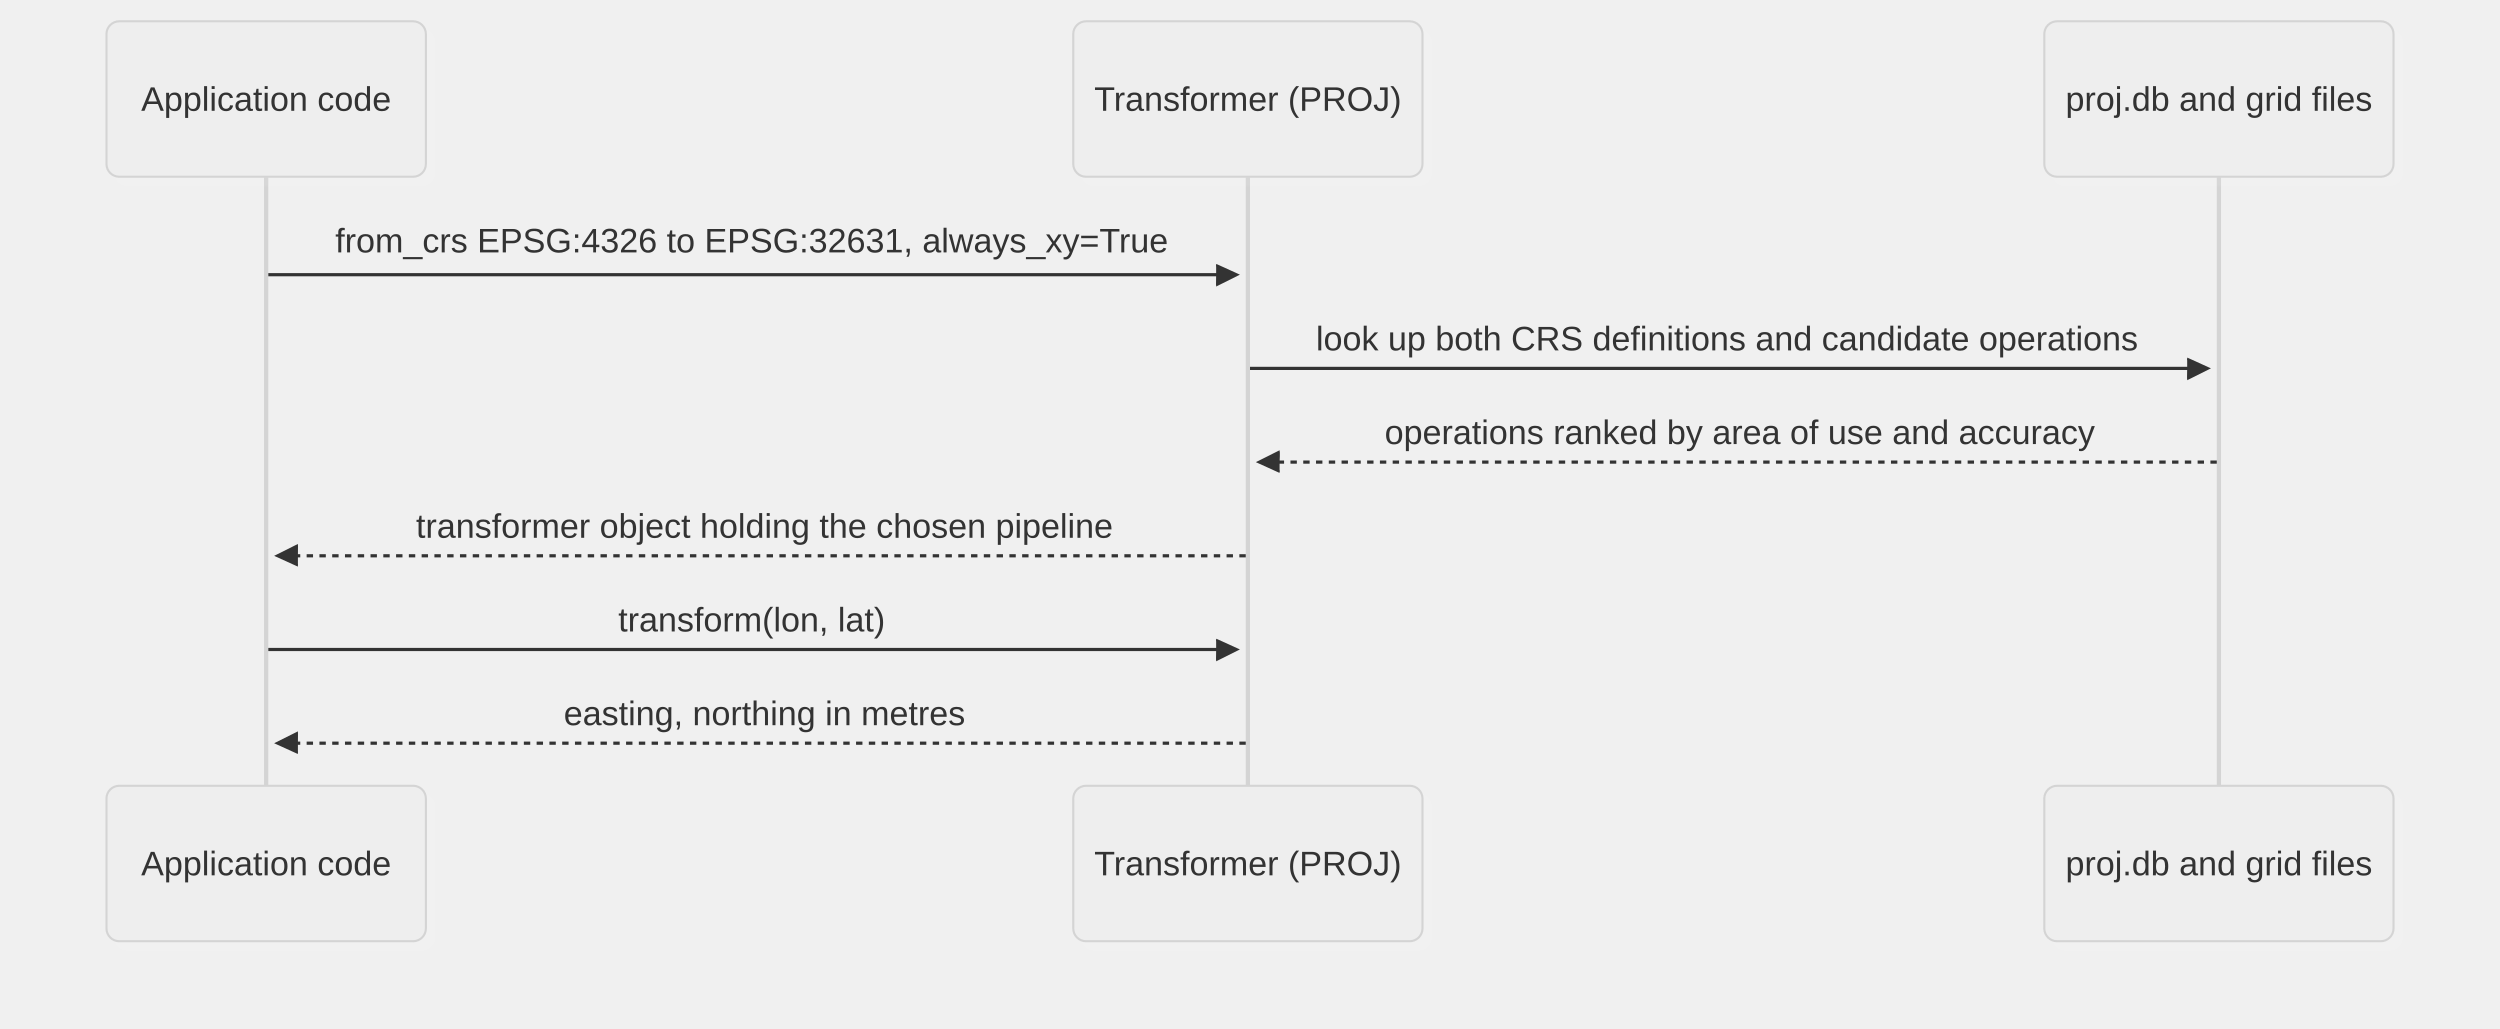
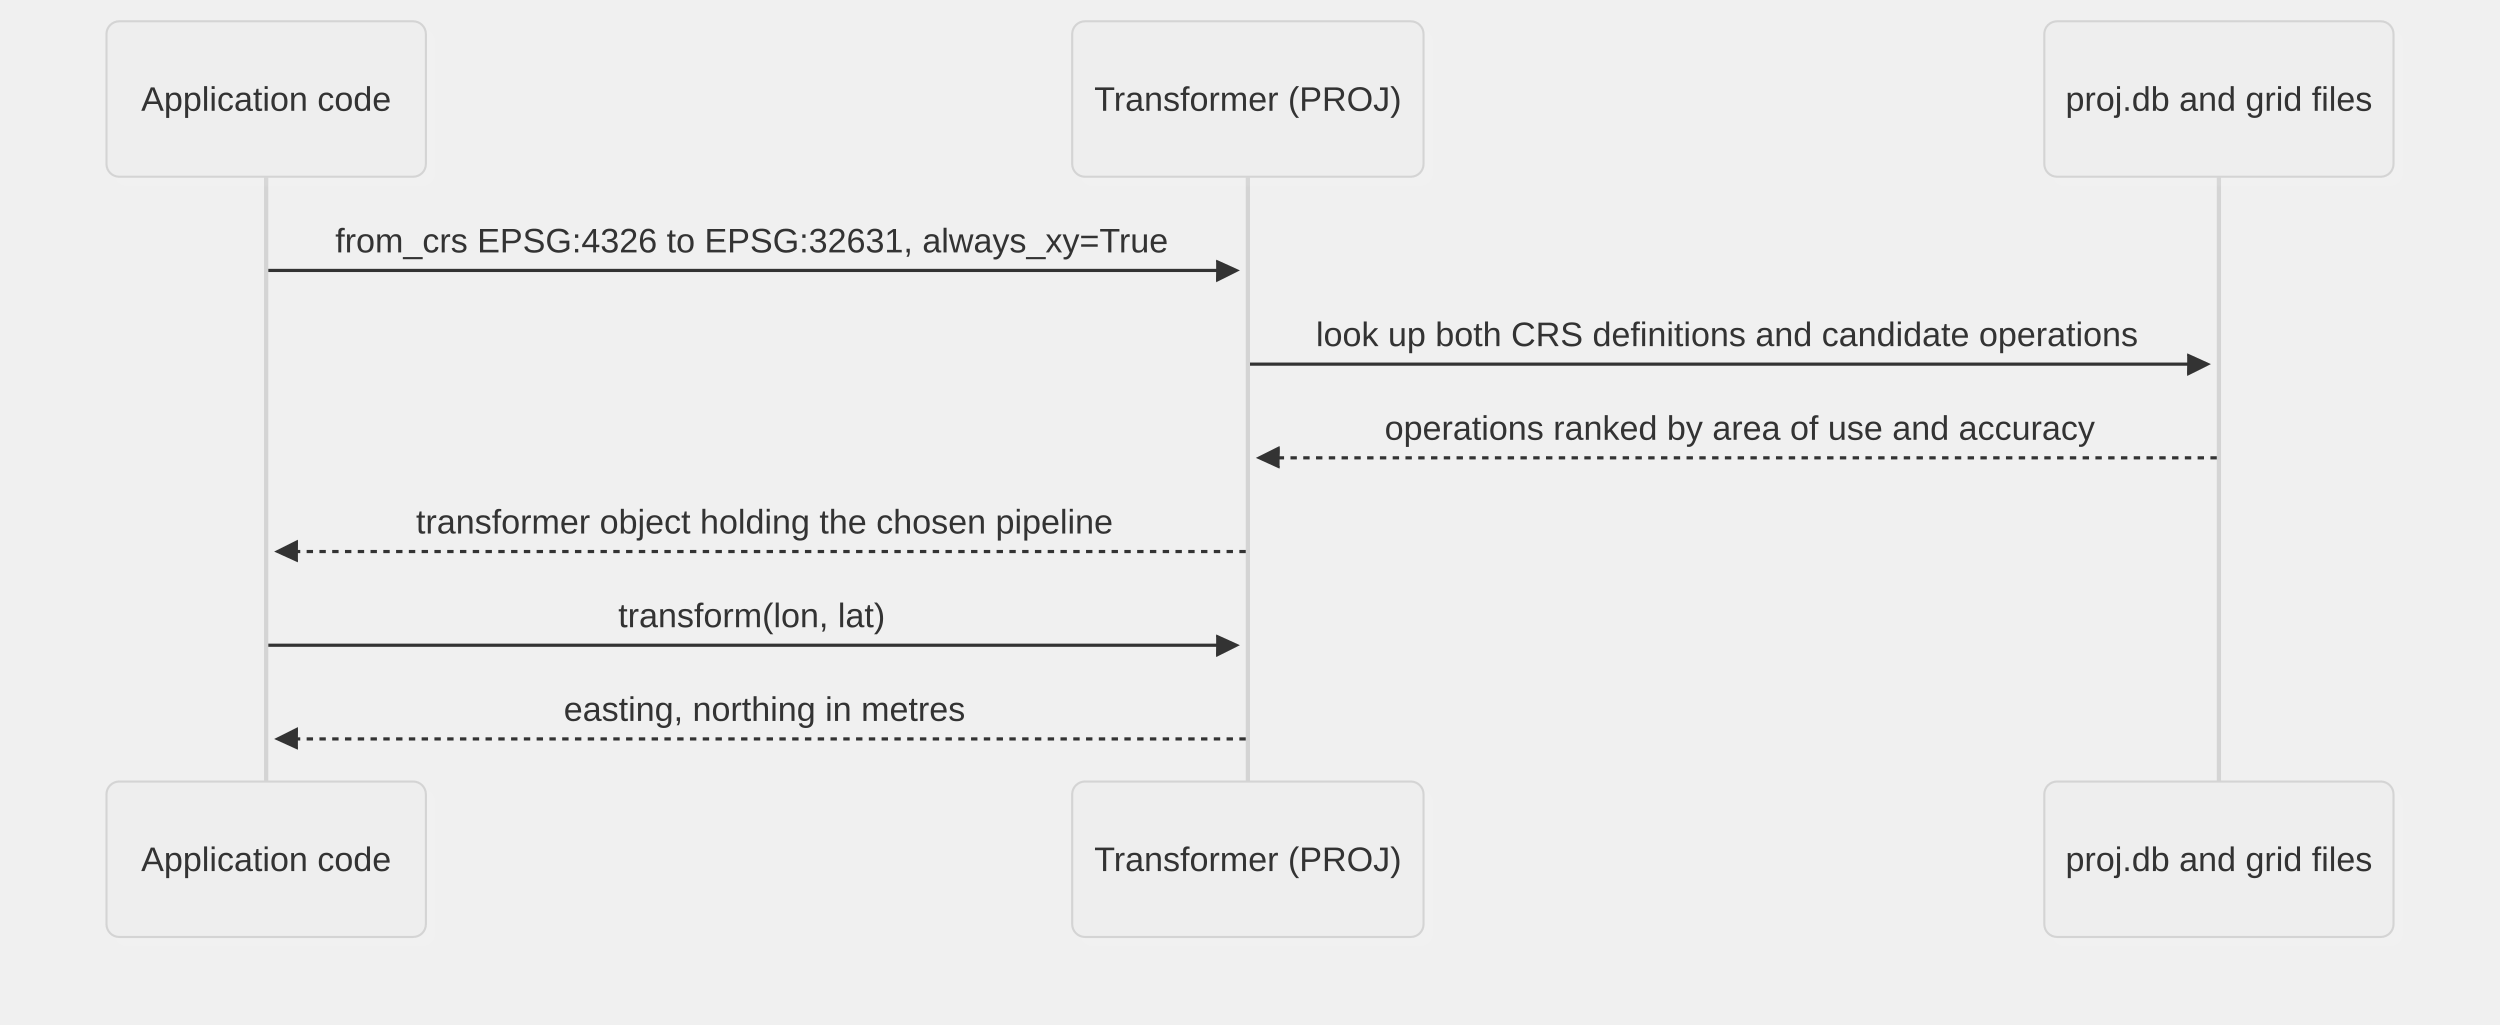
- <svg xmlns="http://www.w3.org/2000/svg" id="reference-3-4" width="100%" style="max-width: 1174px; background-color: white;" viewBox="-50 -10 1174 483" role="graphics-document document" aria-roledescription="sequence" aria-labelledby="reference-title reference-desc">
+ <svg xmlns="http://www.w3.org/2000/svg" id="reference-3-4" width="100%" style="max-width: 1174px; background-color: white;" viewBox="-50 -10 1174 481" role="graphics-document document" aria-roledescription="sequence" aria-labelledby="reference-title reference-desc">
  <g>
-     <rect x="910" y="359" fill="#eaeaea" stroke="#666" width="164" height="73" name="DB" rx="6" ry="6" class="actor actor-bottom" data-look="neo" filter="url(#reference-3-4-drop-shadow)" />
-     <text x="992" y="395.5" dominant-baseline="central" alignment-baseline="central" class="actor actor-box" style="text-anchor: middle; font-size: 16px; font-weight: 400; font-family: Arial, Helvetica, sans-serif;">
+     <rect x="910" y="357" fill="#eaeaea" stroke="#666" width="164" height="73" name="DB" rx="6" ry="6" class="actor actor-bottom" data-look="neo" filter="url(#reference-3-4-drop-shadow)" />
+     <text x="992" y="393.5" dominant-baseline="central" alignment-baseline="central" class="actor actor-box" style="text-anchor: middle; font-size: 16px; font-weight: 400; font-family: Arial, Helvetica, sans-serif;">
      <tspan x="992" dy="0">proj.db and grid files</tspan>
    </text>
  </g>
  <g>
-     <rect x="454" y="359" fill="#eaeaea" stroke="#666" width="164" height="73" name="T" rx="6" ry="6" class="actor actor-bottom" data-look="neo" filter="url(#reference-3-4-drop-shadow)" />
-     <text x="536" y="395.5" dominant-baseline="central" alignment-baseline="central" class="actor actor-box" style="text-anchor: middle; font-size: 16px; font-weight: 400; font-family: Arial, Helvetica, sans-serif;">
+     <rect x="453.5" y="357" fill="#eaeaea" stroke="#666" width="165" height="73" name="T" rx="6" ry="6" class="actor actor-bottom" data-look="neo" filter="url(#reference-3-4-drop-shadow)" />
+     <text x="536" y="393.5" dominant-baseline="central" alignment-baseline="central" class="actor actor-box" style="text-anchor: middle; font-size: 16px; font-weight: 400; font-family: Arial, Helvetica, sans-serif;">
      <tspan x="536" dy="0">Transformer (PROJ)</tspan>
    </text>
  </g>
  <g>
-     <rect x="0" y="359" fill="#eaeaea" stroke="#666" width="150" height="73" name="App" rx="6" ry="6" class="actor actor-bottom" data-look="neo" filter="url(#reference-3-4-drop-shadow)" />
-     <text x="75" y="395.5" dominant-baseline="central" alignment-baseline="central" class="actor actor-box" style="text-anchor: middle; font-size: 16px; font-weight: 400; font-family: Arial, Helvetica, sans-serif;">
+     <rect x="0" y="357" fill="#eaeaea" stroke="#666" width="150" height="73" name="App" rx="6" ry="6" class="actor actor-bottom" data-look="neo" filter="url(#reference-3-4-drop-shadow)" />
+     <text x="75" y="393.5" dominant-baseline="central" alignment-baseline="central" class="actor actor-box" style="text-anchor: middle; font-size: 16px; font-weight: 400; font-family: Arial, Helvetica, sans-serif;">
      <tspan x="75" dy="0">Application code</tspan>
    </text>
  </g>
  <g>
-     <line id="actor2" x1="992" y1="73" x2="992" y2="359" class="actor-line 200" stroke-width="0.5px" stroke="#999" name="DB" data-et="life-line" data-id="DB" />
+     <line id="actor2" x1="992" y1="73" x2="992" y2="357" class="actor-line 200" stroke-width="0.5px" stroke="#999" name="DB" data-et="life-line" data-id="DB" />
    <g id="root-2" data-look="neo" data-et="participant" data-type="participant" data-id="DB">
      <rect x="910" y="0" fill="#eaeaea" stroke="#666" width="164" height="73" name="DB" rx="6" ry="6" class="actor actor-top" data-look="neo" filter="url(#reference-3-4-drop-shadow)" />
      <text x="992" y="36.5" dominant-baseline="central" alignment-baseline="central" class="actor actor-box" style="text-anchor: middle; font-size: 16px; font-weight: 400; font-family: Arial, Helvetica, sans-serif;">
        <tspan x="992" dy="0">proj.db and grid files</tspan>
      </text>
    </g>
  </g>
  <g>
-     <line id="actor1" x1="536" y1="73" x2="536" y2="359" class="actor-line 200" stroke-width="0.5px" stroke="#999" name="T" data-et="life-line" data-id="T" />
+     <line id="actor1" x1="536" y1="73" x2="536" y2="357" class="actor-line 200" stroke-width="0.5px" stroke="#999" name="T" data-et="life-line" data-id="T" />
    <g id="root-1" data-look="neo" data-et="participant" data-type="participant" data-id="T">
-       <rect x="454" y="0" fill="#eaeaea" stroke="#666" width="164" height="73" name="T" rx="6" ry="6" class="actor actor-top" data-look="neo" filter="url(#reference-3-4-drop-shadow)" />
+       <rect x="453.5" y="0" fill="#eaeaea" stroke="#666" width="165" height="73" name="T" rx="6" ry="6" class="actor actor-top" data-look="neo" filter="url(#reference-3-4-drop-shadow)" />
      <text x="536" y="36.5" dominant-baseline="central" alignment-baseline="central" class="actor actor-box" style="text-anchor: middle; font-size: 16px; font-weight: 400; font-family: Arial, Helvetica, sans-serif;">
        <tspan x="536" dy="0">Transformer (PROJ)</tspan>
      </text>
    </g>
  </g>
  <g>
-     <line id="actor0" x1="75" y1="73" x2="75" y2="359" class="actor-line 200" stroke-width="0.5px" stroke="#999" name="App" data-et="life-line" data-id="App" />
+     <line id="actor0" x1="75" y1="73" x2="75" y2="357" class="actor-line 200" stroke-width="0.5px" stroke="#999" name="App" data-et="life-line" data-id="App" />
    <g id="root-0" data-look="neo" data-et="participant" data-type="participant" data-id="App">
      <rect x="0" y="0" fill="#eaeaea" stroke="#666" width="150" height="73" name="App" rx="6" ry="6" class="actor actor-top" data-look="neo" filter="url(#reference-3-4-drop-shadow)" />
      <text x="75" y="36.5" dominant-baseline="central" alignment-baseline="central" class="actor actor-box" style="text-anchor: middle; font-size: 16px; font-weight: 400; font-family: Arial, Helvetica, sans-serif;">
        <tspan x="75" dy="0">Application code</tspan>
      </text>
    </g>
  </g>
  <style>#reference-3-4{font-family:Arial,Helvetica,sans-serif;font-size:16px;fill:#000000;}@keyframes edge-animation-frame{from{stroke-dashoffset:0;}}@keyframes dash{to{stroke-dashoffset:0;}}#reference-3-4 .edge-animation-slow{stroke-dasharray:9,5!important;stroke-dashoffset:900;animation:dash 50s linear infinite;stroke-linecap:round;}#reference-3-4 .edge-animation-fast{stroke-dasharray:9,5!important;stroke-dashoffset:900;animation:dash 20s linear infinite;stroke-linecap:round;}#reference-3-4 .error-icon{fill:#552222;}#reference-3-4 .error-text{fill:#552222;stroke:#552222;}#reference-3-4 .edge-thickness-normal{stroke-width:1px;}#reference-3-4 .edge-thickness-thick{stroke-width:3.5px;}#reference-3-4 .edge-pattern-solid{stroke-dasharray:0;}#reference-3-4 .edge-thickness-invisible{stroke-width:0;fill:none;}#reference-3-4 .edge-pattern-dashed{stroke-dasharray:3;}#reference-3-4 .edge-pattern-dotted{stroke-dasharray:2;}#reference-3-4 .marker{fill:#666;stroke:#666;}#reference-3-4 .marker.cross{stroke:#666;}#reference-3-4 svg{font-family:Arial,Helvetica,sans-serif;font-size:16px;}#reference-3-4 p{margin:0;}#reference-3-4 .actor{stroke:hsl(0, 0%, 83%);fill:#eee;stroke-width:1;}#reference-3-4 rect.actor.outer-path[data-look="neo"]{filter:drop-shadow( 1px 2px 2px rgba(185,185,185,1));}#reference-3-4 rect.note[data-look="neo"]{stroke:#999;fill:#666;filter:drop-shadow( 1px 2px 2px rgba(185,185,185,1));}#reference-3-4 text.actor&gt;tspan{fill:#333;stroke:none;}#reference-3-4 .actor-line{stroke:hsl(0, 0%, 83%);}#reference-3-4 .innerArc{stroke-width:1.5;stroke-dasharray:none;}#reference-3-4 .messageLine0{stroke-width:1.5;stroke-dasharray:none;stroke:#333;}#reference-3-4 .messageLine1{stroke-width:1.5;stroke-dasharray:2,2;stroke:#333;}#reference-3-4 [id$="-arrowhead"] path{fill:#333;stroke:#333;}#reference-3-4 .sequenceNumber{fill:white;}#reference-3-4 [id$="-sequencenumber"]{fill:#333;}#reference-3-4 [id$="-crosshead"] path{fill:#333;stroke:#333;}#reference-3-4 .messageText{fill:#333;stroke:none;}#reference-3-4 .labelBox{stroke:hsl(0, 0%, 83%);fill:#eee;filter:drop-shadow( 1px 2px 2px rgba(185,185,185,1));}#reference-3-4 .labelText,#reference-3-4 .labelText&gt;tspan{fill:#333;stroke:none;}#reference-3-4 .loopText,#reference-3-4 .loopText&gt;tspan{fill:#333;stroke:none;}#reference-3-4 .sectionTitle,#reference-3-4 .sectionTitle&gt;tspan{fill:#333;stroke:none;}#reference-3-4 .loopLine{stroke-width:2px;stroke-dasharray:2,2;stroke:hsl(0, 0%, 83%);fill:hsl(0, 0%, 83%);}#reference-3-4 .note{stroke:#999;fill:#666;}#reference-3-4 .noteText,#reference-3-4 .noteText&gt;tspan{fill:#fff;stroke:none;}#reference-3-4 .activation0{fill:#f4f4f4;stroke:#666;}#reference-3-4 .activation1{fill:#f4f4f4;stroke:#666;}#reference-3-4 .activation2{fill:#f4f4f4;stroke:#666;}#reference-3-4 .actorPopupMenu{position:absolute;}#reference-3-4 .actorPopupMenuPanel{position:absolute;fill:#eee;box-shadow:0px 8px 16px 0px rgba(0,0,0,0.2);filter:drop-shadow(3px 5px 2px rgb(0 0 0 / 0.4));}#reference-3-4 .actor-man circle,#reference-3-4 line{fill:#eee;stroke-width:2px;}#reference-3-4 g rect.rect{filter:drop-shadow( 1px 2px 2px rgba(185,185,185,1));stroke:#999;}#reference-3-4 .node .neo-node{stroke:#999;}#reference-3-4 [data-look="neo"].node rect,#reference-3-4 [data-look="neo"].cluster rect,#reference-3-4 [data-look="neo"].node polygon{stroke:url(#reference-3-4-gradient);filter:drop-shadow( 1px 2px 2px rgba(185,185,185,1));}#reference-3-4 [data-look="neo"].swimlane.cluster rect{filter:none;}#reference-3-4 [data-look="neo"].node path{stroke:url(#reference-3-4-gradient);stroke-width:1px;}#reference-3-4 [data-look="neo"].node .outer-path{filter:drop-shadow( 1px 2px 2px rgba(185,185,185,1));}#reference-3-4 [data-look="neo"].node .neo-line path{stroke:#999;filter:none;}#reference-3-4 [data-look="neo"].node circle{stroke:url(#reference-3-4-gradient);filter:drop-shadow( 1px 2px 2px rgba(185,185,185,1));}#reference-3-4 [data-look="neo"].node circle .state-start{fill:#000000;}#reference-3-4 [data-look="neo"].icon-shape .icon{fill:url(#reference-3-4-gradient);filter:drop-shadow( 1px 2px 2px rgba(185,185,185,1));}#reference-3-4 [data-look="neo"].icon-shape .icon-neo path{stroke:url(#reference-3-4-gradient);filter:drop-shadow( 1px 2px 2px rgba(185,185,185,1));}#reference-3-4 :root{--mermaid-font-family:Arial,Helvetica,sans-serif;}</style>
  <g />
  <defs>
    <symbol id="reference-3-4-computer" width="24" height="24">
      <path transform="scale(.5)" d="M2 2v13h20v-13h-20zm18 11h-16v-9h16v9zm-10.228 6l.466-1h3.524l.467 1h-4.457zm14.228 3h-24l2-6h2.104l-1.33 4h18.45l-1.297-4h2.073l2 6zm-5-10h-14v-7h14v7z" />
    </symbol>
  </defs>
  <defs>
    <symbol id="reference-3-4-database" fill-rule="evenodd" clip-rule="evenodd">
      <path transform="scale(.5)" d="M12.258.001l.256.004.255.005.253.008.251.01.249.012.247.015.246.016.242.019.241.02.239.023.236.024.233.027.231.028.229.031.225.032.223.034.22.036.217.038.214.04.211.041.208.043.205.045.201.046.198.048.194.05.191.051.187.053.183.054.18.056.175.057.172.059.168.06.163.061.16.063.155.064.15.066.074.033.073.033.071.034.07.034.069.035.068.035.067.035.066.035.064.036.064.036.062.036.06.036.06.037.058.037.058.037.055.038.055.038.053.038.052.038.051.039.05.039.048.039.047.039.045.04.044.04.043.04.041.04.04.041.039.041.037.041.036.041.034.041.033.042.032.042.03.042.029.042.027.042.026.043.024.043.023.043.021.043.02.043.018.044.017.043.015.044.013.044.012.044.011.045.009.044.007.045.006.045.004.045.002.045.001.045v17l-.001.045-.002.045-.004.045-.006.045-.007.045-.009.044-.011.045-.012.044-.013.044-.015.044-.017.043-.018.044-.02.043-.021.043-.023.043-.024.043-.026.043-.027.042-.029.042-.03.042-.032.042-.033.042-.034.041-.036.041-.037.041-.039.041-.04.041-.041.04-.043.04-.044.04-.045.04-.047.039-.048.039-.05.039-.051.039-.052.038-.053.038-.055.038-.055.038-.058.037-.058.037-.06.037-.06.036-.062.036-.064.036-.064.036-.066.035-.067.035-.068.035-.069.035-.07.034-.071.034-.073.033-.074.033-.15.066-.155.064-.16.063-.163.061-.168.06-.172.059-.175.057-.18.056-.183.054-.187.053-.191.051-.194.05-.198.048-.201.046-.205.045-.208.043-.211.041-.214.04-.217.038-.22.036-.223.034-.225.032-.229.031-.231.028-.233.027-.236.024-.239.023-.241.02-.242.019-.246.016-.247.015-.249.012-.251.01-.253.008-.255.005-.256.004-.258.001-.258-.001-.256-.004-.255-.005-.253-.008-.251-.01-.249-.012-.247-.015-.245-.016-.243-.019-.241-.02-.238-.023-.236-.024-.234-.027-.231-.028-.228-.031-.226-.032-.223-.034-.22-.036-.217-.038-.214-.04-.211-.041-.208-.043-.204-.045-.201-.046-.198-.048-.195-.05-.19-.051-.187-.053-.184-.054-.179-.056-.176-.057-.172-.059-.167-.06-.164-.061-.159-.063-.155-.064-.151-.066-.074-.033-.072-.033-.072-.034-.07-.034-.069-.035-.068-.035-.067-.035-.066-.035-.064-.036-.063-.036-.062-.036-.061-.036-.06-.037-.058-.037-.057-.037-.056-.038-.055-.038-.053-.038-.052-.038-.051-.039-.049-.039-.049-.039-.046-.039-.046-.04-.044-.04-.043-.04-.041-.04-.04-.041-.039-.041-.037-.041-.036-.041-.034-.041-.033-.042-.032-.042-.03-.042-.029-.042-.027-.042-.026-.043-.024-.043-.023-.043-.021-.043-.02-.043-.018-.044-.017-.043-.015-.044-.013-.044-.012-.044-.011-.045-.009-.044-.007-.045-.006-.045-.004-.045-.002-.045-.001-.045v-17l.001-.045.002-.045.004-.045.006-.045.007-.045.009-.044.011-.045.012-.044.013-.044.015-.044.017-.043.018-.044.02-.043.021-.043.023-.043.024-.043.026-.043.027-.042.029-.042.03-.042.032-.042.033-.042.034-.041.036-.041.037-.041.039-.041.04-.041.041-.04.043-.04.044-.04.046-.04.046-.039.049-.039.049-.039.051-.039.052-.038.053-.038.055-.038.056-.038.057-.037.058-.037.06-.037.061-.036.062-.036.063-.036.064-.036.066-.035.067-.035.068-.035.069-.035.07-.034.072-.034.072-.033.074-.033.151-.066.155-.064.159-.063.164-.061.167-.06.172-.059.176-.057.179-.056.184-.054.187-.053.19-.051.195-.05.198-.048.201-.046.204-.045.208-.043.211-.041.214-.04.217-.038.22-.036.223-.034.226-.032.228-.031.231-.028.234-.027.236-.024.238-.023.241-.02.243-.019.245-.016.247-.015.249-.012.251-.01.253-.008.255-.005.256-.004.258-.001.258.001zm-9.258 20.499v.01l.001.021.003.021.004.022.005.021.006.022.007.022.009.023.01.022.011.023.012.023.013.023.015.023.016.024.017.023.018.024.019.024.021.024.022.025.023.024.024.025.052.049.056.05.061.051.066.051.07.051.075.051.079.052.084.052.088.052.092.052.097.052.102.051.105.052.11.052.114.051.119.051.123.051.127.05.131.05.135.05.139.048.144.049.147.047.152.047.155.047.16.045.163.045.167.043.171.043.176.041.178.041.183.039.187.039.19.037.194.035.197.035.202.033.204.031.209.03.212.029.216.027.219.025.222.024.226.021.23.02.233.018.236.016.24.015.243.012.246.01.249.008.253.005.256.004.259.001.26-.001.257-.004.254-.005.25-.008.247-.011.244-.012.241-.014.237-.016.233-.018.231-.021.226-.021.224-.024.22-.026.216-.027.212-.028.21-.031.205-.031.202-.034.198-.034.194-.036.191-.037.187-.039.183-.04.179-.04.175-.042.172-.043.168-.044.163-.045.16-.046.155-.046.152-.047.148-.048.143-.049.139-.049.136-.05.131-.05.126-.05.123-.051.118-.052.114-.051.11-.052.106-.052.101-.052.096-.052.092-.052.088-.053.083-.051.079-.052.074-.052.07-.051.065-.051.06-.051.056-.05.051-.05.023-.024.023-.025.021-.024.02-.024.019-.024.018-.024.017-.024.015-.023.014-.024.013-.023.012-.023.01-.023.01-.022.008-.022.006-.022.006-.022.004-.022.004-.021.001-.021.001-.021v-4.127l-.077.055-.08.053-.083.054-.085.053-.087.052-.09.052-.093.051-.095.05-.097.05-.1.049-.102.049-.105.048-.106.047-.109.047-.111.046-.114.045-.115.045-.118.044-.12.043-.122.042-.124.042-.126.041-.128.04-.13.04-.132.038-.134.038-.135.037-.138.037-.139.035-.142.035-.143.034-.144.033-.147.032-.148.031-.15.03-.151.03-.153.029-.154.027-.156.027-.158.026-.159.025-.161.024-.162.023-.163.022-.165.021-.166.02-.167.019-.169.018-.169.017-.171.016-.173.015-.173.014-.175.013-.175.012-.177.011-.178.01-.179.008-.179.008-.181.006-.182.005-.182.004-.184.003-.184.002h-.37l-.184-.002-.184-.003-.182-.004-.182-.005-.181-.006-.179-.008-.179-.008-.178-.01-.176-.011-.176-.012-.175-.013-.173-.014-.172-.015-.171-.016-.17-.017-.169-.018-.167-.019-.166-.02-.165-.021-.163-.022-.162-.023-.161-.024-.159-.025-.157-.026-.156-.027-.155-.027-.153-.029-.151-.03-.15-.03-.148-.031-.146-.032-.145-.033-.143-.034-.141-.035-.14-.035-.137-.037-.136-.037-.134-.038-.132-.038-.13-.04-.128-.04-.126-.041-.124-.042-.122-.042-.12-.044-.117-.043-.116-.045-.113-.045-.112-.046-.109-.047-.106-.047-.105-.048-.102-.049-.1-.049-.097-.05-.095-.05-.093-.052-.09-.051-.087-.052-.085-.053-.083-.054-.08-.054-.077-.054v4.127zm0-5.654v.011l.001.021.003.021.004.021.005.022.006.022.007.022.009.022.01.022.011.023.012.023.013.023.015.024.016.023.017.024.018.024.019.024.021.024.022.024.023.025.024.024.052.05.056.05.061.05.066.051.07.051.075.052.079.051.084.052.088.052.092.052.097.052.102.052.105.052.11.051.114.051.119.052.123.05.127.051.131.05.135.049.139.049.144.048.147.048.152.047.155.046.16.045.163.045.167.044.171.042.176.042.178.04.183.04.187.038.19.037.194.036.197.034.202.033.204.032.209.03.212.028.216.027.219.025.222.024.226.022.23.02.233.018.236.016.24.014.243.012.246.01.249.008.253.006.256.003.259.001.26-.001.257-.003.254-.006.25-.008.247-.01.244-.012.241-.015.237-.016.233-.018.231-.02.226-.022.224-.024.22-.025.216-.027.212-.029.21-.03.205-.032.202-.033.198-.035.194-.036.191-.037.187-.039.183-.039.179-.041.175-.042.172-.043.168-.044.163-.045.16-.045.155-.047.152-.047.148-.048.143-.048.139-.05.136-.049.131-.05.126-.051.123-.051.118-.051.114-.052.11-.052.106-.052.101-.052.096-.052.092-.052.088-.052.083-.052.079-.052.074-.051.07-.052.065-.051.06-.05.056-.051.051-.049.023-.025.023-.024.021-.025.02-.024.019-.024.018-.024.017-.024.015-.023.014-.023.013-.024.012-.022.01-.023.01-.023.008-.022.006-.022.006-.022.004-.021.004-.022.001-.021.001-.021v-4.139l-.077.054-.08.054-.083.054-.085.052-.087.053-.09.051-.093.051-.095.051-.097.05-.1.049-.102.049-.105.048-.106.047-.109.047-.111.046-.114.045-.115.044-.118.044-.12.044-.122.042-.124.042-.126.041-.128.04-.13.039-.132.039-.134.038-.135.037-.138.036-.139.036-.142.035-.143.033-.144.033-.147.033-.148.031-.15.03-.151.03-.153.028-.154.028-.156.027-.158.026-.159.025-.161.024-.162.023-.163.022-.165.021-.166.02-.167.019-.169.018-.169.017-.171.016-.173.015-.173.014-.175.013-.175.012-.177.011-.178.009-.179.009-.179.007-.181.007-.182.005-.182.004-.184.003-.184.002h-.37l-.184-.002-.184-.003-.182-.004-.182-.005-.181-.007-.179-.007-.179-.009-.178-.009-.176-.011-.176-.012-.175-.013-.173-.014-.172-.015-.171-.016-.17-.017-.169-.018-.167-.019-.166-.02-.165-.021-.163-.022-.162-.023-.161-.024-.159-.025-.157-.026-.156-.027-.155-.028-.153-.028-.151-.03-.15-.03-.148-.031-.146-.033-.145-.033-.143-.033-.141-.035-.14-.036-.137-.036-.136-.037-.134-.038-.132-.039-.13-.039-.128-.04-.126-.041-.124-.042-.122-.043-.12-.043-.117-.044-.116-.044-.113-.046-.112-.046-.109-.046-.106-.047-.105-.048-.102-.049-.1-.049-.097-.05-.095-.051-.093-.051-.09-.051-.087-.053-.085-.052-.083-.054-.08-.054-.077-.054v4.139zm0-5.666v.011l.001.02.003.022.004.021.005.022.006.021.007.022.009.023.01.022.011.023.012.023.013.023.015.023.016.024.017.024.018.023.019.024.021.025.022.024.023.024.024.025.052.05.056.05.061.05.066.051.07.051.075.052.079.051.084.052.088.052.092.052.097.052.102.052.105.051.11.052.114.051.119.051.123.051.127.05.131.05.135.05.139.049.144.048.147.048.152.047.155.046.16.045.163.045.167.043.171.043.176.042.178.04.183.04.187.038.19.037.194.036.197.034.202.033.204.032.209.03.212.028.216.027.219.025.222.024.226.021.23.02.233.018.236.017.24.014.243.012.246.01.249.008.253.006.256.003.259.001.26-.001.257-.003.254-.006.25-.008.247-.01.244-.013.241-.014.237-.016.233-.018.231-.02.226-.022.224-.024.22-.025.216-.027.212-.029.21-.03.205-.032.202-.033.198-.035.194-.036.191-.037.187-.039.183-.039.179-.041.175-.042.172-.043.168-.044.163-.045.16-.045.155-.047.152-.047.148-.048.143-.049.139-.049.136-.049.131-.051.126-.05.123-.051.118-.052.114-.051.11-.052.106-.052.101-.052.096-.052.092-.052.088-.052.083-.052.079-.052.074-.052.07-.051.065-.051.06-.051.056-.05.051-.049.023-.025.023-.025.021-.024.02-.024.019-.024.018-.024.017-.024.015-.023.014-.024.013-.023.012-.023.01-.022.01-.023.008-.022.006-.022.006-.022.004-.022.004-.021.001-.021.001-.021v-4.153l-.077.054-.08.054-.083.053-.085.053-.087.053-.09.051-.093.051-.095.051-.097.05-.1.049-.102.048-.105.048-.106.048-.109.046-.111.046-.114.046-.115.044-.118.044-.12.043-.122.043-.124.042-.126.041-.128.04-.13.039-.132.039-.134.038-.135.037-.138.036-.139.036-.142.034-.143.034-.144.033-.147.032-.148.032-.15.03-.151.03-.153.028-.154.028-.156.027-.158.026-.159.024-.161.024-.162.023-.163.023-.165.021-.166.02-.167.019-.169.018-.169.017-.171.016-.173.015-.173.014-.175.013-.175.012-.177.01-.178.01-.179.009-.179.007-.181.006-.182.006-.182.004-.184.003-.184.001-.185.001-.185-.001-.184-.001-.184-.003-.182-.004-.182-.006-.181-.006-.179-.007-.179-.009-.178-.01-.176-.01-.176-.012-.175-.013-.173-.014-.172-.015-.171-.016-.17-.017-.169-.018-.167-.019-.166-.02-.165-.021-.163-.023-.162-.023-.161-.024-.159-.024-.157-.026-.156-.027-.155-.028-.153-.028-.151-.03-.15-.03-.148-.032-.146-.032-.145-.033-.143-.034-.141-.034-.14-.036-.137-.036-.136-.037-.134-.038-.132-.039-.13-.039-.128-.041-.126-.041-.124-.041-.122-.043-.12-.043-.117-.044-.116-.044-.113-.046-.112-.046-.109-.046-.106-.048-.105-.048-.102-.048-.1-.05-.097-.049-.095-.051-.093-.051-.09-.052-.087-.052-.085-.053-.083-.053-.08-.054-.077-.054v4.153zm8.74-8.179l-.257.004-.254.005-.25.008-.247.011-.244.012-.241.014-.237.016-.233.018-.231.021-.226.022-.224.023-.22.026-.216.027-.212.028-.21.031-.205.032-.202.033-.198.034-.194.036-.191.038-.187.038-.183.04-.179.041-.175.042-.172.043-.168.043-.163.045-.16.046-.155.046-.152.048-.148.048-.143.048-.139.049-.136.05-.131.05-.126.051-.123.051-.118.051-.114.052-.11.052-.106.052-.101.052-.096.052-.092.052-.088.052-.083.052-.079.052-.074.051-.07.052-.065.051-.06.05-.056.05-.051.05-.023.025-.023.024-.021.024-.02.025-.019.024-.018.024-.017.023-.015.024-.014.023-.013.023-.012.023-.01.023-.01.022-.008.022-.006.023-.006.021-.004.022-.004.021-.001.021-.001.021.001.021.001.021.004.021.004.022.006.021.006.023.008.022.01.022.01.023.012.023.013.023.014.023.015.024.017.023.018.024.019.024.02.025.021.024.023.024.023.025.051.05.056.05.06.05.065.051.07.052.074.051.079.052.083.052.088.052.092.052.096.052.101.052.106.052.11.052.114.052.118.051.123.051.126.051.131.05.136.05.139.049.143.048.148.048.152.048.155.046.16.046.163.045.168.043.172.043.175.042.179.041.183.04.187.038.191.038.194.036.198.034.202.033.205.032.21.031.212.028.216.027.22.026.224.023.226.022.231.021.233.018.237.016.241.014.244.012.247.011.25.008.254.005.257.004.26.001.26-.001.257-.004.254-.005.25-.008.247-.011.244-.012.241-.014.237-.016.233-.018.231-.021.226-.022.224-.023.22-.026.216-.027.212-.028.21-.031.205-.032.202-.033.198-.034.194-.036.191-.038.187-.038.183-.04.179-.041.175-.042.172-.043.168-.043.163-.045.16-.046.155-.046.152-.048.148-.048.143-.048.139-.049.136-.05.131-.05.126-.051.123-.051.118-.051.114-.052.11-.052.106-.052.101-.052.096-.052.092-.052.088-.052.083-.052.079-.052.074-.051.07-.052.065-.051.06-.05.056-.05.051-.05.023-.025.023-.024.021-.024.02-.025.019-.024.018-.024.017-.023.015-.024.014-.023.013-.023.012-.023.01-.023.01-.022.008-.022.006-.023.006-.021.004-.022.004-.021.001-.021.001-.021-.001-.021-.001-.021-.004-.021-.004-.022-.006-.021-.006-.023-.008-.022-.01-.022-.01-.023-.012-.023-.013-.023-.014-.023-.015-.024-.017-.023-.018-.024-.019-.024-.02-.025-.021-.024-.023-.024-.023-.025-.051-.05-.056-.05-.06-.05-.065-.051-.07-.052-.074-.051-.079-.052-.083-.052-.088-.052-.092-.052-.096-.052-.101-.052-.106-.052-.11-.052-.114-.052-.118-.051-.123-.051-.126-.051-.131-.05-.136-.05-.139-.049-.143-.048-.148-.048-.152-.048-.155-.046-.16-.046-.163-.045-.168-.043-.172-.043-.175-.042-.179-.041-.183-.04-.187-.038-.191-.038-.194-.036-.198-.034-.202-.033-.205-.032-.21-.031-.212-.028-.216-.027-.22-.026-.224-.023-.226-.022-.231-.021-.233-.018-.237-.016-.241-.014-.244-.012-.247-.011-.25-.008-.254-.005-.257-.004-.26-.001-.26.001z" />
    </symbol>
  </defs>
  <defs>
    <symbol id="reference-3-4-clock" width="24" height="24">
      <path transform="scale(.5)" d="M12 2c5.514 0 10 4.486 10 10s-4.486 10-10 10-10-4.486-10-10 4.486-10 10-10zm0-2c-6.627 0-12 5.373-12 12s5.373 12 12 12 12-5.373 12-12-5.373-12-12-12zm5.848 12.459c.202.038.202.333.001.372-1.907.361-6.045 1.111-6.547 1.111-.719 0-1.301-.582-1.301-1.301 0-.512.77-5.447 1.125-7.445.034-.192.312-.181.343.014l.985 6.238 5.394 1.011z" />
    </symbol>
  </defs>
  <defs>
    <marker id="reference-3-4-arrowhead" refX="7.9" refY="5" markerUnits="userSpaceOnUse" markerWidth="12" markerHeight="12" orient="auto-start-reverse">
      <path d="M -1 0 L 10 5 L 0 10 z" />
    </marker>
  </defs>
  <defs>
    <marker id="reference-3-4-crosshead" markerWidth="15" markerHeight="8" orient="auto" refX="4" refY="4.5">
      <path fill="none" stroke="#000000" stroke-width="1pt" d="M 1,2 L 6,7 M 6,2 L 1,7" style="stroke-dasharray: 0, 0;" />
    </marker>
  </defs>
  <defs>
    <marker id="reference-3-4-filled-head" refX="15.5" refY="7" markerWidth="20" markerHeight="28" orient="auto">
      <path d="M 18,7 L9,13 L14,7 L9,1 Z" />
    </marker>
  </defs>
  <defs>
    <marker id="reference-3-4-sequencenumber" refX="15" refY="15" markerWidth="60" markerHeight="40" orient="auto">
      <circle cx="15" cy="15" r="6" />
    </marker>
  </defs>
  <defs>
    <marker id="reference-3-4-solidTopArrowHead" refX="7.9" refY="7.25" markerUnits="userSpaceOnUse" markerWidth="12" markerHeight="12" orient="auto-start-reverse">
      <path d="M 0 0 L 10 8 L 0 8 z" />
    </marker>
  </defs>
  <defs>
    <marker id="reference-3-4-solidBottomArrowHead" refX="7.9" refY="0.75" markerUnits="userSpaceOnUse" markerWidth="12" markerHeight="12" orient="auto-start-reverse">
      <path d="M 0 0 L 10 0 L 0 8 z" />
    </marker>
  </defs>
  <defs>
    <marker id="reference-3-4-stickTopArrowHead" refX="7.5" refY="7" markerUnits="userSpaceOnUse" markerWidth="12" markerHeight="12" orient="auto-start-reverse">
      <path d="M 0 0 L 7 7" stroke="black" stroke-width="1.5" fill="none" />
    </marker>
  </defs>
  <defs>
    <marker id="reference-3-4-stickBottomArrowHead" refX="7.5" refY="0" markerUnits="userSpaceOnUse" markerWidth="12" markerHeight="12" orient="auto-start-reverse">
      <path d="M 0 7 L 7 0" stroke="black" stroke-width="1.5" fill="none" />
    </marker>
  </defs>
  <defs>
    <filter id="reference-3-4-drop-shadow" height="130%" width="130%">
      <feDropShadow dx="4" dy="4" stdDeviation="0" flood-opacity="0.06" flood-color="#FFFFFF" />
    </filter>
  </defs>
  <text x="303" y="88" text-anchor="middle" dominant-baseline="middle" alignment-baseline="middle" class="messageText" dy="1em" style="font-family: Arial, Helvetica, sans-serif; font-size: 16px; font-weight: 400;">from_crs EPSG:4326 to EPSG:32631, always_xy=True</text>
-   <line x1="76" y1="119" x2="529" y2="119" class="messageLine0" data-et="message" data-id="i0" data-from="App" data-to="T" stroke-width="2" stroke="none" marker-end="url(#reference-3-4-arrowhead)" style="fill: none;" />
-   <text x="761" y="134" text-anchor="middle" dominant-baseline="middle" alignment-baseline="middle" class="messageText" dy="1em" style="font-family: Arial, Helvetica, sans-serif; font-size: 16px; font-weight: 400;">look up both CRS definitions and candidate operations</text>
-   <line x1="537" y1="163" x2="985" y2="163" class="messageLine0" data-et="message" data-id="i1" data-from="T" data-to="DB" stroke-width="2" stroke="none" marker-end="url(#reference-3-4-arrowhead)" style="fill: none;" />
-   <text x="767" y="178" text-anchor="middle" dominant-baseline="middle" alignment-baseline="middle" class="messageText" dy="1em" style="font-family: Arial, Helvetica, sans-serif; font-size: 16px; font-weight: 400;">operations ranked by area of use and accuracy</text>
-   <line x1="991" y1="207" x2="543" y2="207" class="messageLine1" data-et="message" data-id="i2" data-from="DB" data-to="T" stroke-width="2" stroke="none" marker-end="url(#reference-3-4-arrowhead)" style="stroke-dasharray: 3, 3; fill: none;" />
-   <text x="309" y="222" text-anchor="middle" dominant-baseline="middle" alignment-baseline="middle" class="messageText" dy="1em" style="font-family: Arial, Helvetica, sans-serif; font-size: 16px; font-weight: 400;">transformer object holding the chosen pipeline</text>
-   <line x1="535" y1="251" x2="82" y2="251" class="messageLine1" data-et="message" data-id="i3" data-from="T" data-to="App" stroke-width="2" stroke="none" marker-end="url(#reference-3-4-arrowhead)" style="stroke-dasharray: 3, 3; fill: none;" />
-   <text x="303" y="266" text-anchor="middle" dominant-baseline="middle" alignment-baseline="middle" class="messageText" dy="1em" style="font-family: Arial, Helvetica, sans-serif; font-size: 16px; font-weight: 400;">transform(lon, lat)</text>
-   <line x1="76" y1="295" x2="529" y2="295" class="messageLine0" data-et="message" data-id="i4" data-from="App" data-to="T" stroke-width="2" stroke="none" marker-end="url(#reference-3-4-arrowhead)" style="fill: none;" />
-   <text x="309" y="310" text-anchor="middle" dominant-baseline="middle" alignment-baseline="middle" class="messageText" dy="1em" style="font-family: Arial, Helvetica, sans-serif; font-size: 16px; font-weight: 400;">easting, northing in metres</text>
-   <line x1="535" y1="339" x2="82" y2="339" class="messageLine1" data-et="message" data-id="i5" data-from="T" data-to="App" stroke-width="2" stroke="none" marker-end="url(#reference-3-4-arrowhead)" style="stroke-dasharray: 3, 3; fill: none;" />
+   <line x1="76" y1="117" x2="529" y2="117" class="messageLine0" data-et="message" data-id="i0" data-from="App" data-to="T" stroke-width="2" stroke="none" marker-end="url(#reference-3-4-arrowhead)" style="fill: none;" />
+   <text x="761" y="132" text-anchor="middle" dominant-baseline="middle" alignment-baseline="middle" class="messageText" dy="1em" style="font-family: Arial, Helvetica, sans-serif; font-size: 16px; font-weight: 400;">look up both CRS definitions and candidate operations</text>
+   <line x1="537" y1="161" x2="985" y2="161" class="messageLine0" data-et="message" data-id="i1" data-from="T" data-to="DB" stroke-width="2" stroke="none" marker-end="url(#reference-3-4-arrowhead)" style="fill: none;" />
+   <text x="767" y="176" text-anchor="middle" dominant-baseline="middle" alignment-baseline="middle" class="messageText" dy="1em" style="font-family: Arial, Helvetica, sans-serif; font-size: 16px; font-weight: 400;">operations ranked by area of use and accuracy</text>
+   <line x1="991" y1="205" x2="543" y2="205" class="messageLine1" data-et="message" data-id="i2" data-from="DB" data-to="T" stroke-width="2" stroke="none" marker-end="url(#reference-3-4-arrowhead)" style="stroke-dasharray: 3, 3; fill: none;" />
+   <text x="309" y="220" text-anchor="middle" dominant-baseline="middle" alignment-baseline="middle" class="messageText" dy="1em" style="font-family: Arial, Helvetica, sans-serif; font-size: 16px; font-weight: 400;">transformer object holding the chosen pipeline</text>
+   <line x1="535" y1="249" x2="82" y2="249" class="messageLine1" data-et="message" data-id="i3" data-from="T" data-to="App" stroke-width="2" stroke="none" marker-end="url(#reference-3-4-arrowhead)" style="stroke-dasharray: 3, 3; fill: none;" />
+   <text x="303" y="264" text-anchor="middle" dominant-baseline="middle" alignment-baseline="middle" class="messageText" dy="1em" style="font-family: Arial, Helvetica, sans-serif; font-size: 16px; font-weight: 400;">transform(lon, lat)</text>
+   <line x1="76" y1="293" x2="529" y2="293" class="messageLine0" data-et="message" data-id="i4" data-from="App" data-to="T" stroke-width="2" stroke="none" marker-end="url(#reference-3-4-arrowhead)" style="fill: none;" />
+   <text x="309" y="308" text-anchor="middle" dominant-baseline="middle" alignment-baseline="middle" class="messageText" dy="1em" style="font-family: Arial, Helvetica, sans-serif; font-size: 16px; font-weight: 400;">easting, northing in metres</text>
+   <line x1="535" y1="337" x2="82" y2="337" class="messageLine1" data-et="message" data-id="i5" data-from="T" data-to="App" stroke-width="2" stroke="none" marker-end="url(#reference-3-4-arrowhead)" style="stroke-dasharray: 3, 3; fill: none;" />
</svg>
